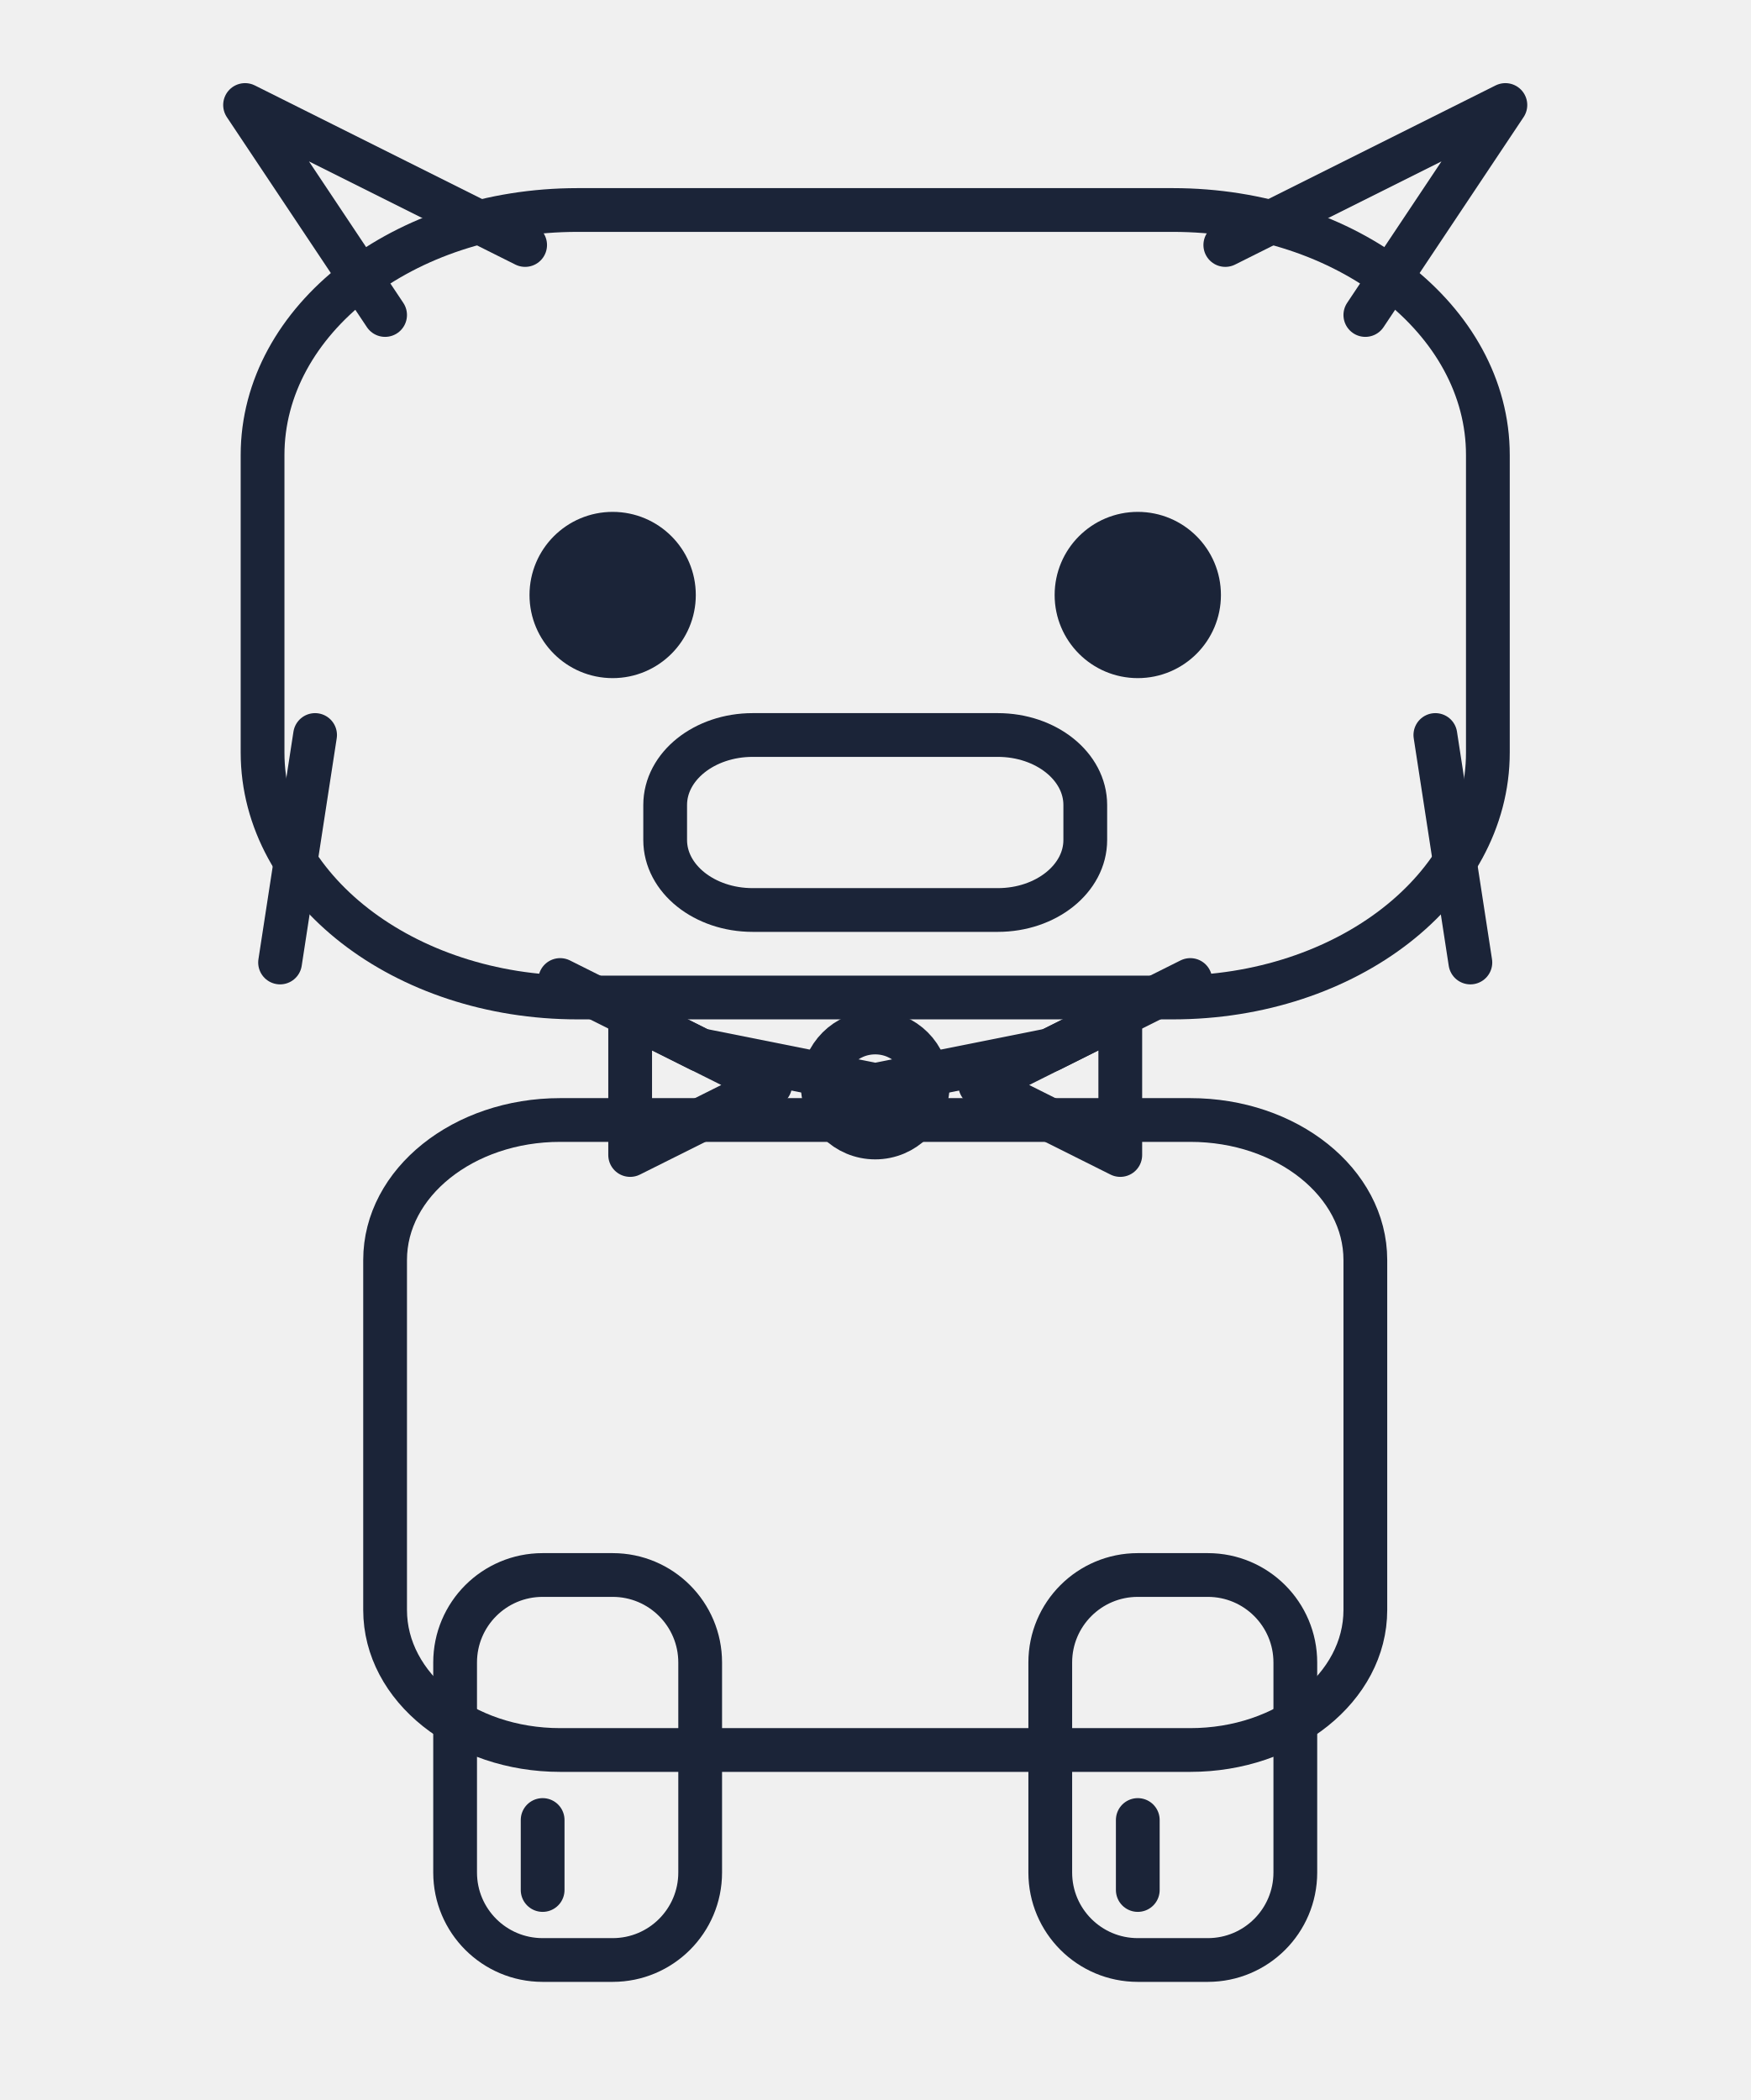
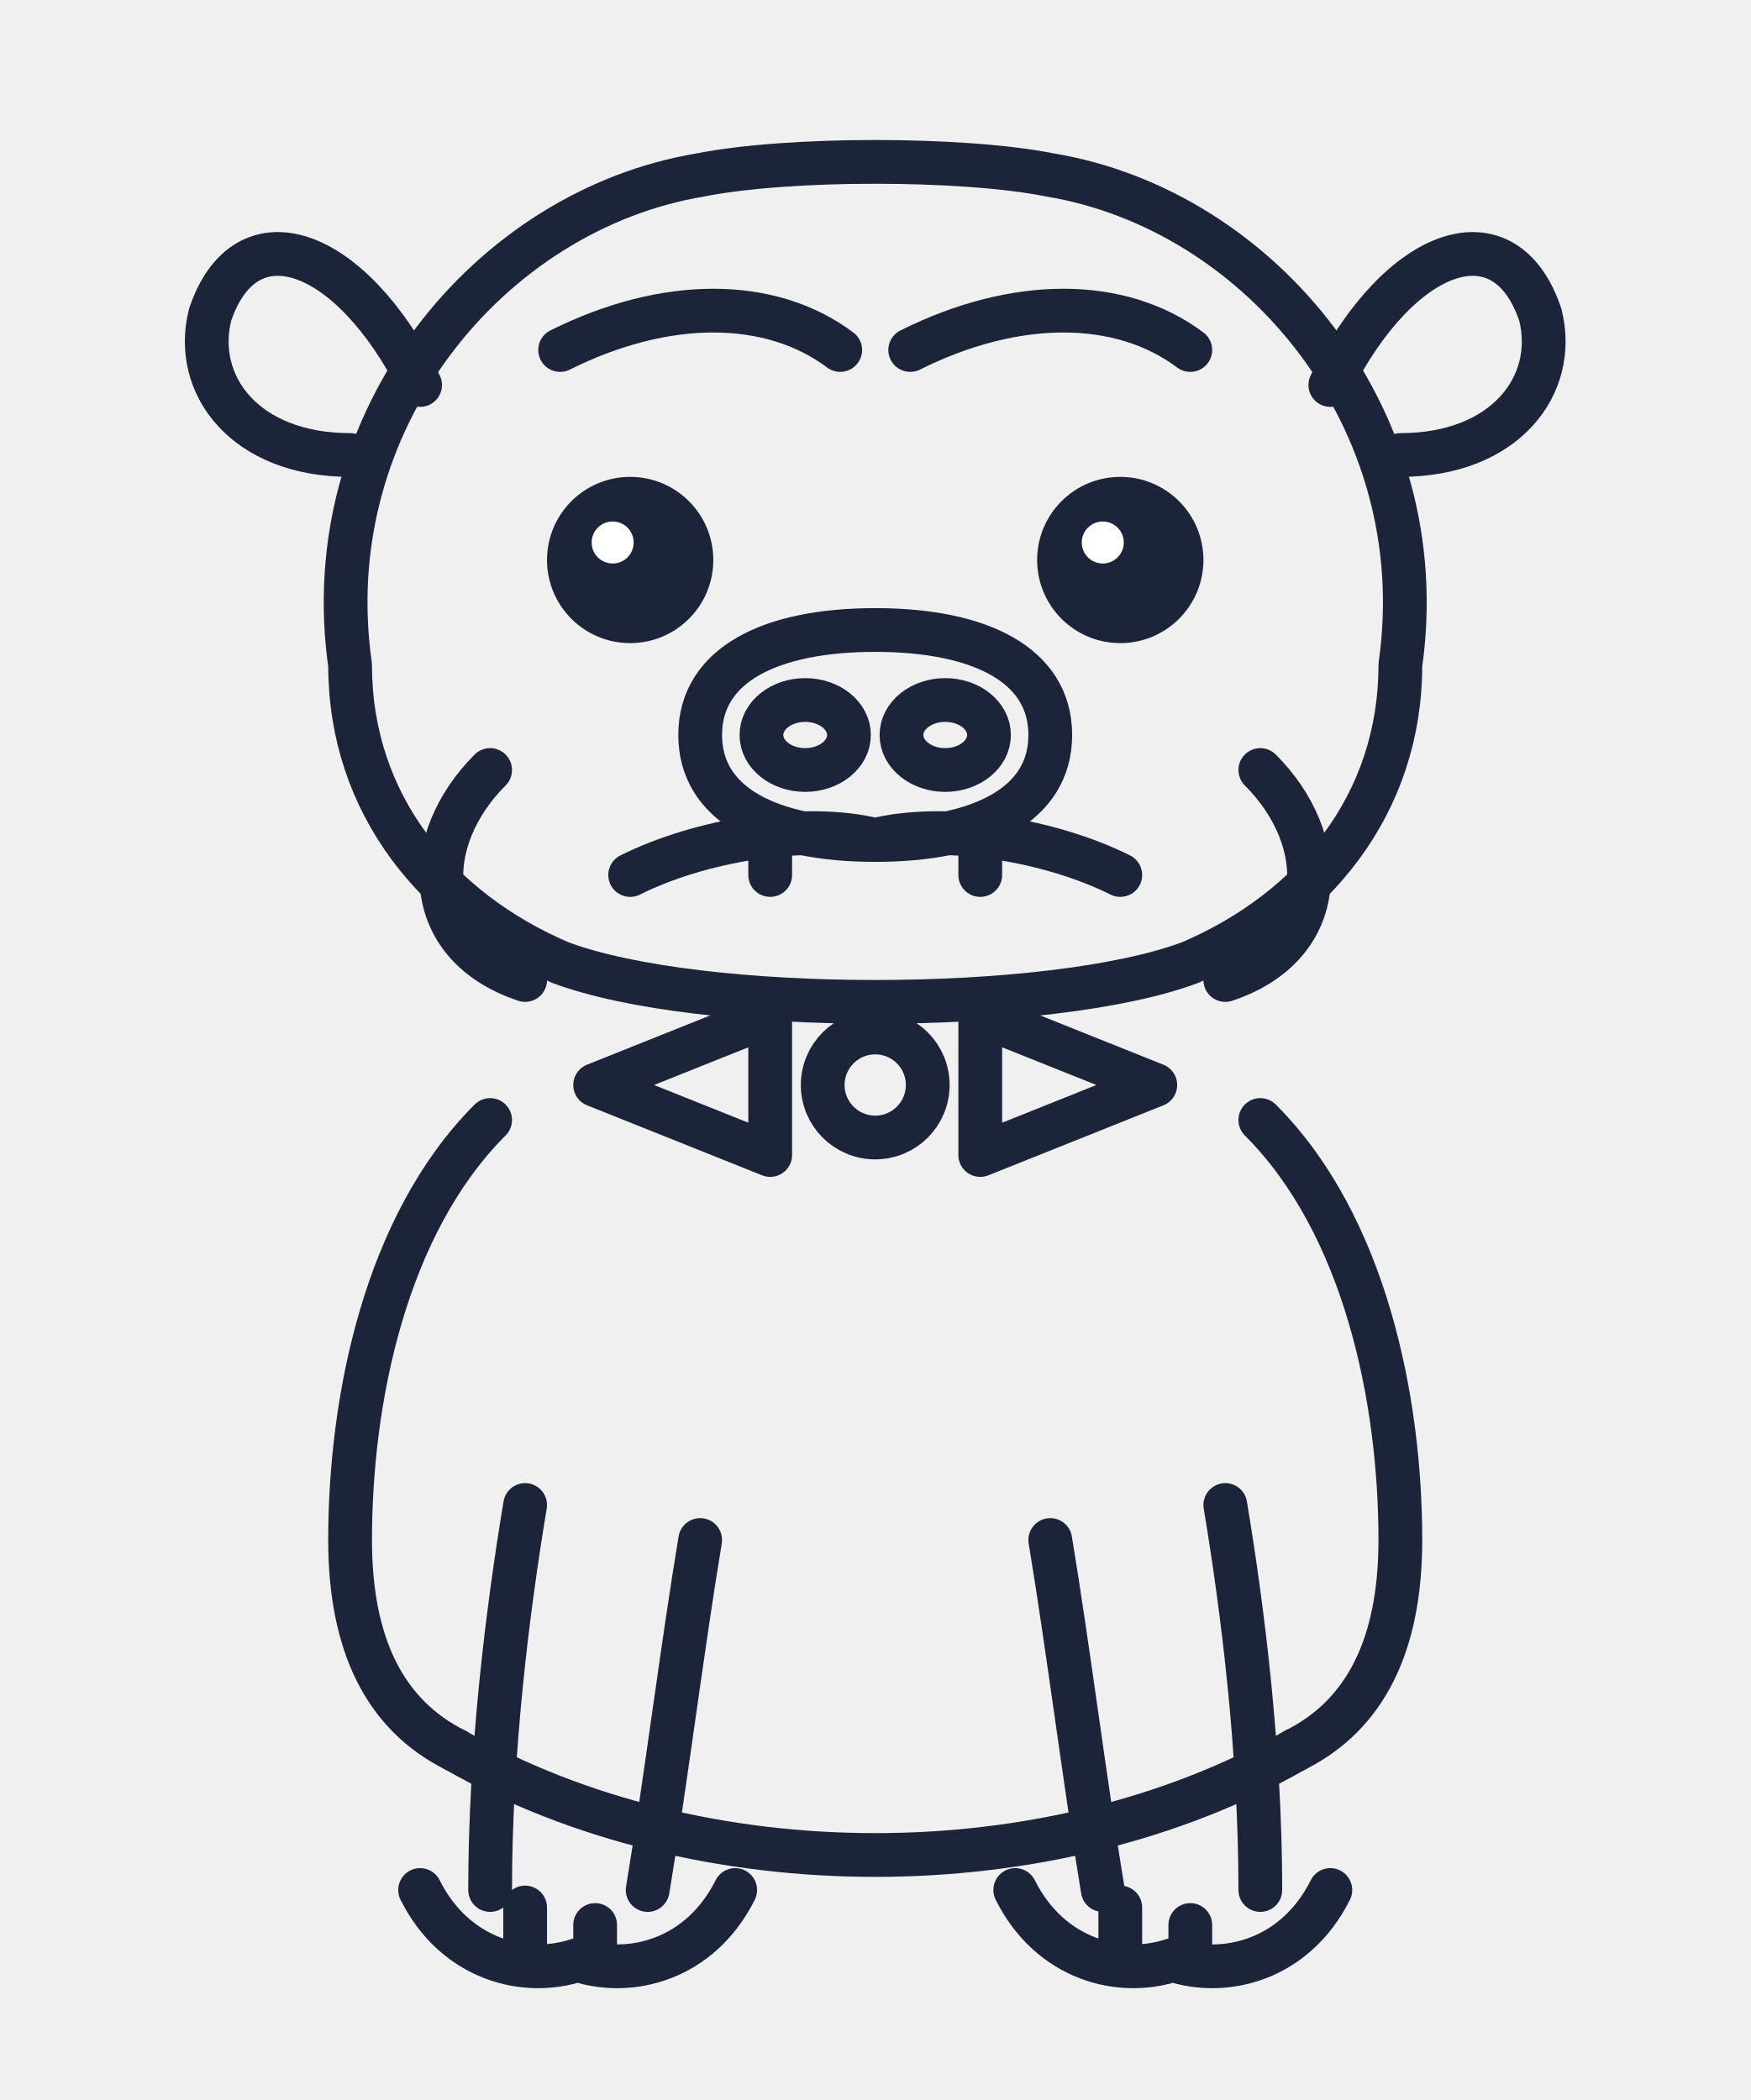
<svg xmlns="http://www.w3.org/2000/svg" viewBox="0 0 100 120" fill="none" stroke="currentColor" stroke-width="2.5" stroke-linecap="round" stroke-linejoin="round">
  <style>:root { color: #1B2438; }</style>
-   <rect x="15" y="12" width="70" height="45" rx="18" ry="14" />
-   <polyline points="22,18 14,6 30,14" />
-   <polyline points="78,18 86,6 70,14" />
-   <circle cx="35" cy="34" r="3.5" fill="currentColor" />
-   <circle cx="65" cy="34" r="3.5" fill="currentColor" />
-   <rect x="38" y="42" width="24" height="10" rx="5" ry="4" />
-   <polyline points="32,56 40,60 50,62 60,60 68,56" />
-   <line x1="18" y1="42" x2="16" y2="55" />
-   <line x1="82" y1="42" x2="84" y2="55" />
-   <polygon points="36,58 44,62 36,66" />
-   <polygon points="64,58 56,62 64,66" />
+   <path d="M 20 38 C 18 24, 28 12, 40 10 C 45 9, 55 9, 60 10 C 72 12, 82 24, 80 38 C 80 46, 75 52, 68 55 C 60 58, 40 58, 32 55 C 25 52, 20 46, 20 38" />
+   <path d="M 32 20 C 38 17, 44 17, 48 20" />
+   <path d="M 52 20 C 58 17, 64 17, 68 20" />
+   <path d="M 24 22 C 20 14, 14 12, 12 18 C 11 22, 14 26, 20 26" />
+   <path d="M 76 22 C 80 14, 86 12, 88 18 C 89 22, 86 26, 80 26" />
+   <circle cx="36" cy="32" r="3.5" fill="currentColor" />
+   <circle cx="64" cy="32" r="3.5" fill="currentColor" />
+   <circle cx="35" cy="31" r="1.2" fill="white" stroke="none" />
+   <circle cx="63" cy="31" r="1.2" fill="white" stroke="none" />
+   <path d="M 40 42 C 40 38, 44 36, 50 36 C 56 36, 60 38, 60 42 C 60 46, 56 48, 50 48 C 44 48, 40 46, 40 42" />
+   <ellipse cx="46" cy="42" rx="2.5" ry="2" />
+   <ellipse cx="54" cy="42" rx="2.5" ry="2" />
+   <path d="M 36 50 C 40 48, 46 47, 50 48 C 54 47, 60 48, 64 50" />
+   <path d="M 44 50 L 44 47.5" />
+   <path d="M 56 50 L 56 47.5" />
+   <path d="M 28 44 C 24 48, 24 54, 30 56" />
+   <path d="M 72 44 C 76 48, 76 54, 70 56" />
+   <path d="M 34 62 L 44 58 L 44 66 Z" />
+   <path d="M 66 62 L 56 58 L 56 66 Z" />
  <circle cx="50" cy="62" r="3" />
-   <rect x="22" y="64" width="56" height="36" rx="10" ry="8" />
-   <rect x="26" y="90" width="14" height="22" rx="5" />
-   <rect x="60" y="90" width="14" height="22" rx="5" />
-   <line x1="31" y1="108" x2="31" y2="104" />
-   <line x1="65" y1="108" x2="65" y2="104" />
+   <path d="M 28 64 C 22 70, 20 80, 20 88 C 20 94, 22 98, 26 100" />
+   <path d="M 72 64 C 78 70, 80 80, 80 88 C 80 94, 78 98, 74 100" />
+   <path d="M 30 86 C 29 92, 28 100, 28 108" />
+   <path d="M 40 88 C 39 94, 38 102, 37 108" />
+   <path d="M 60 88 C 61 94, 62 102, 63 108" />
+   <path d="M 70 86 C 71 92, 72 100, 72 108" />
+   <path d="M 24 108 C 26 112, 30 113, 33 112 C 36 113, 40 112, 42 108" />
+   <path d="M 58 108 C 60 112, 64 113, 67 112 C 70 113, 74 112, 76 108" />
+   <path d="M 30 111 L 30 109" />
+   <path d="M 34 112 L 34 110" />
+   <path d="M 64 111 L 64 109" />
+   <path d="M 68 112 L 68 110" />
+   <path d="M 26 100 C 40 108, 60 108, 74 100" />
</svg>
